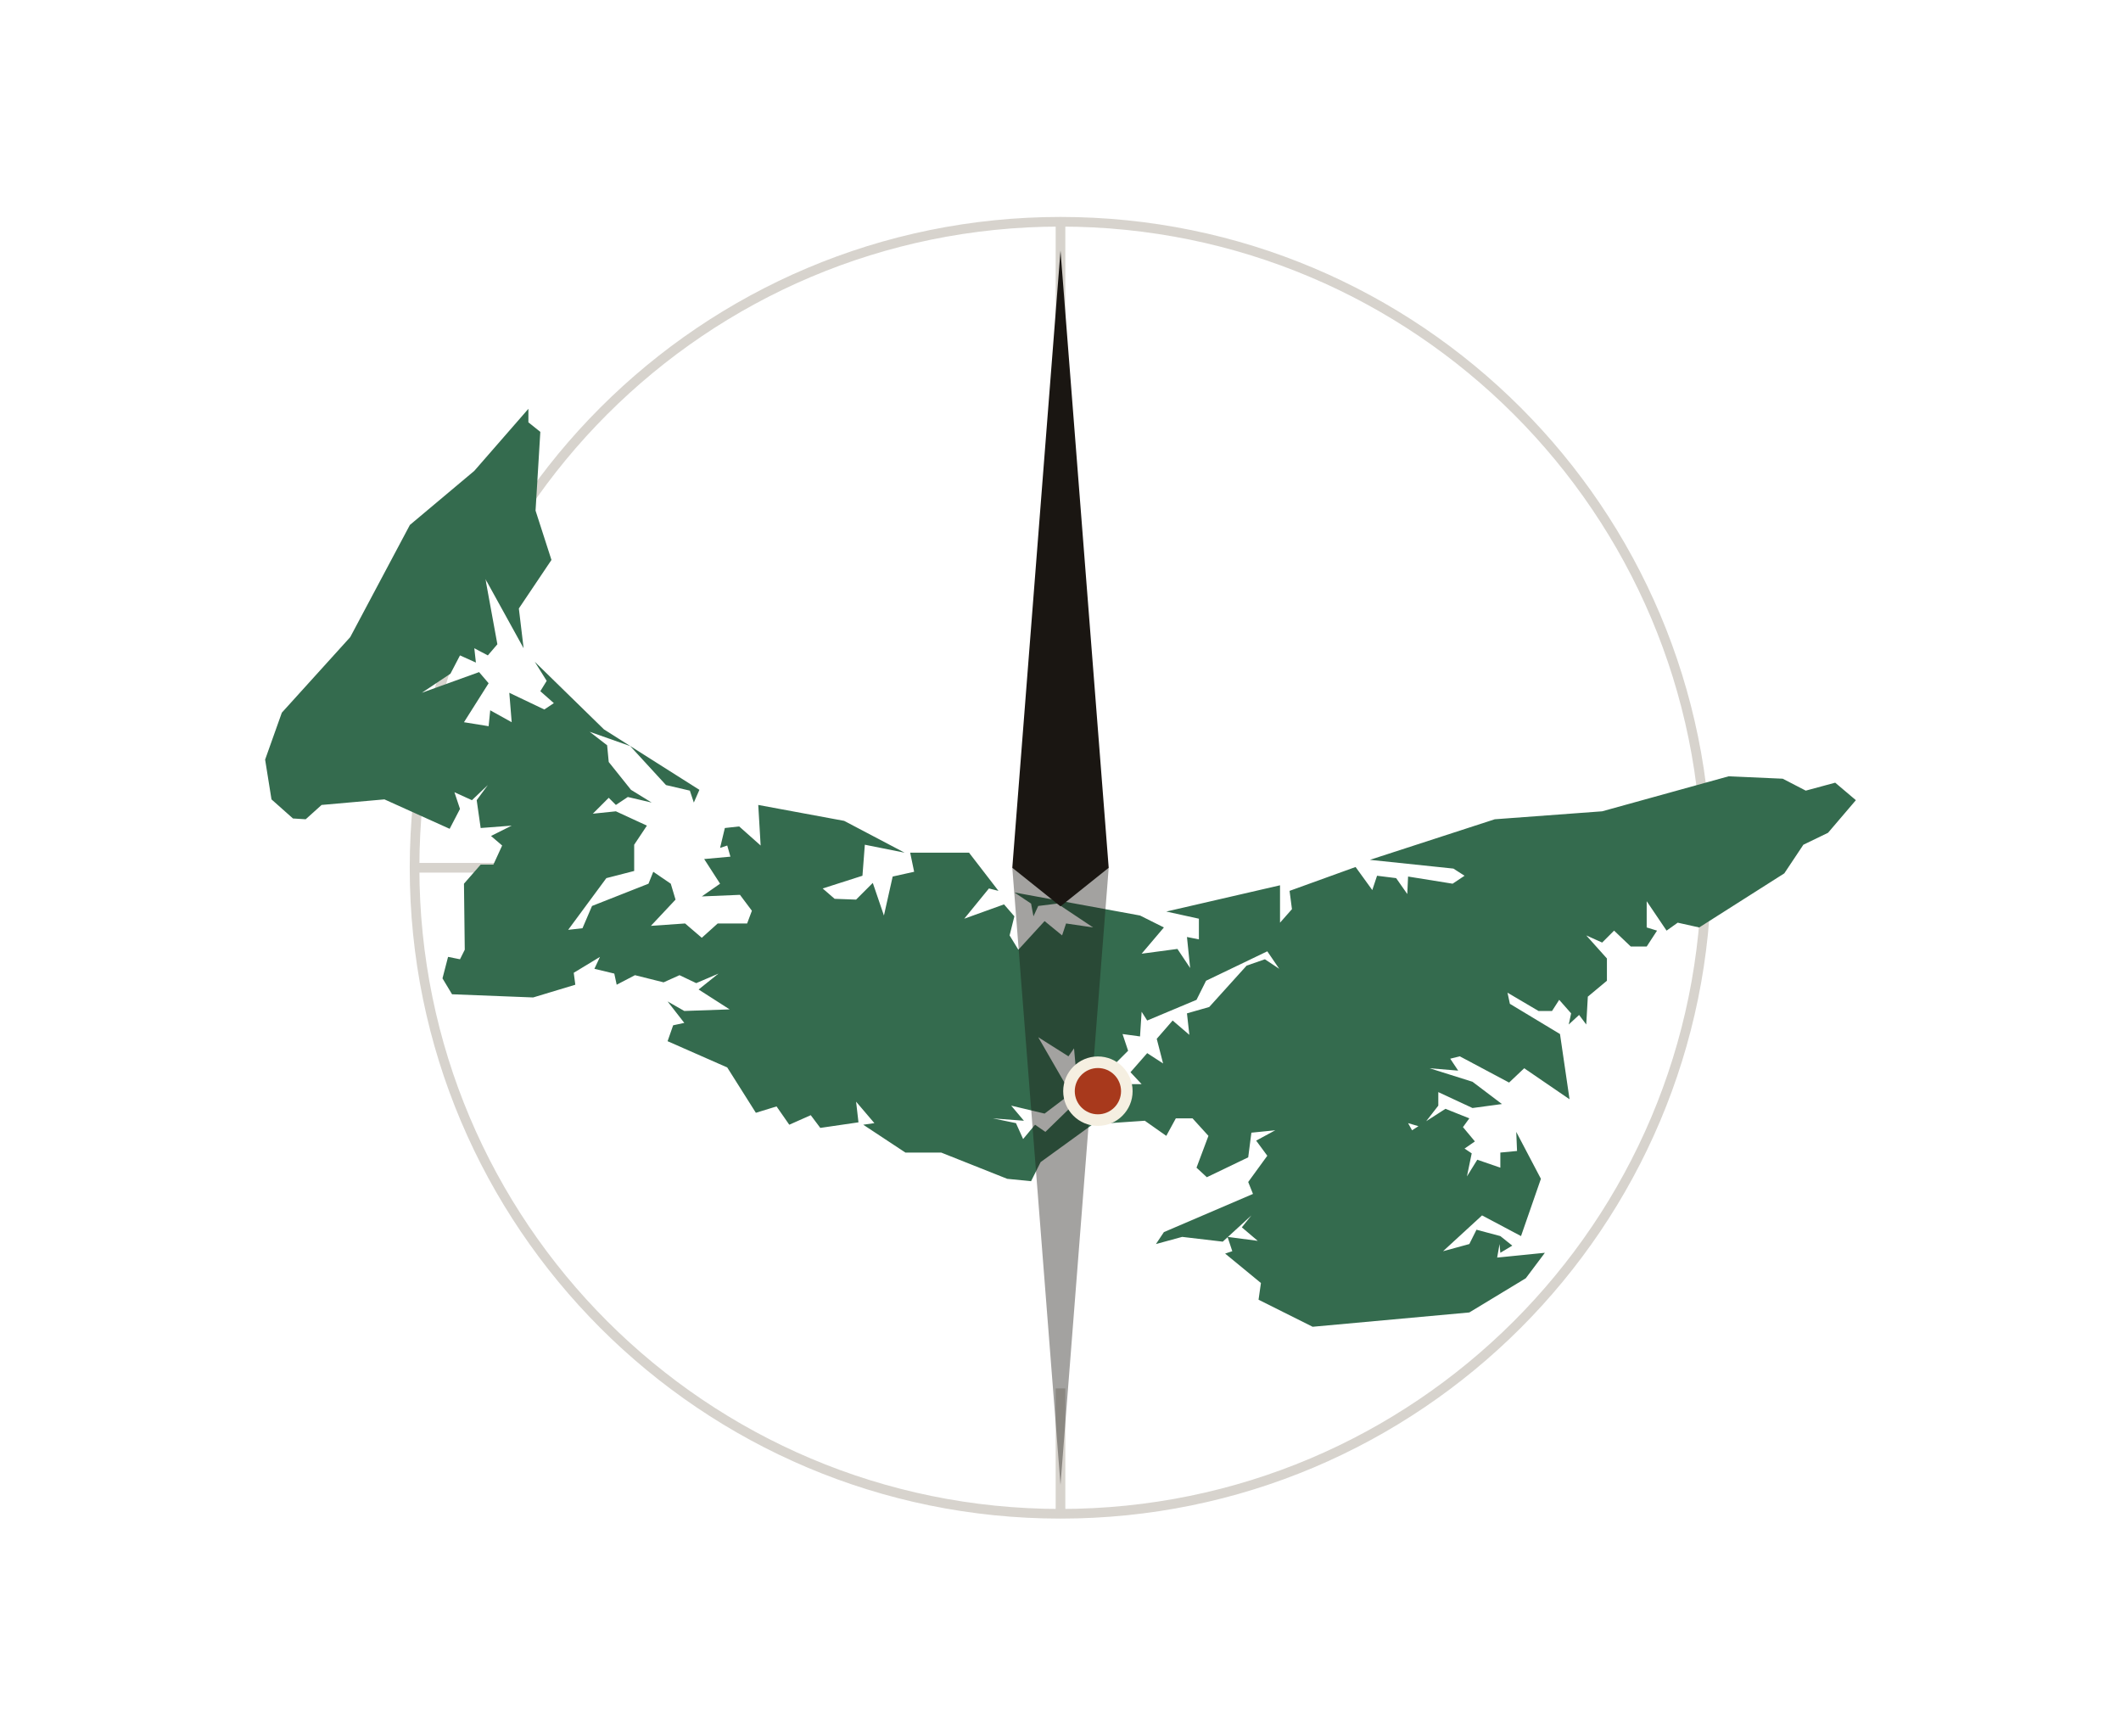
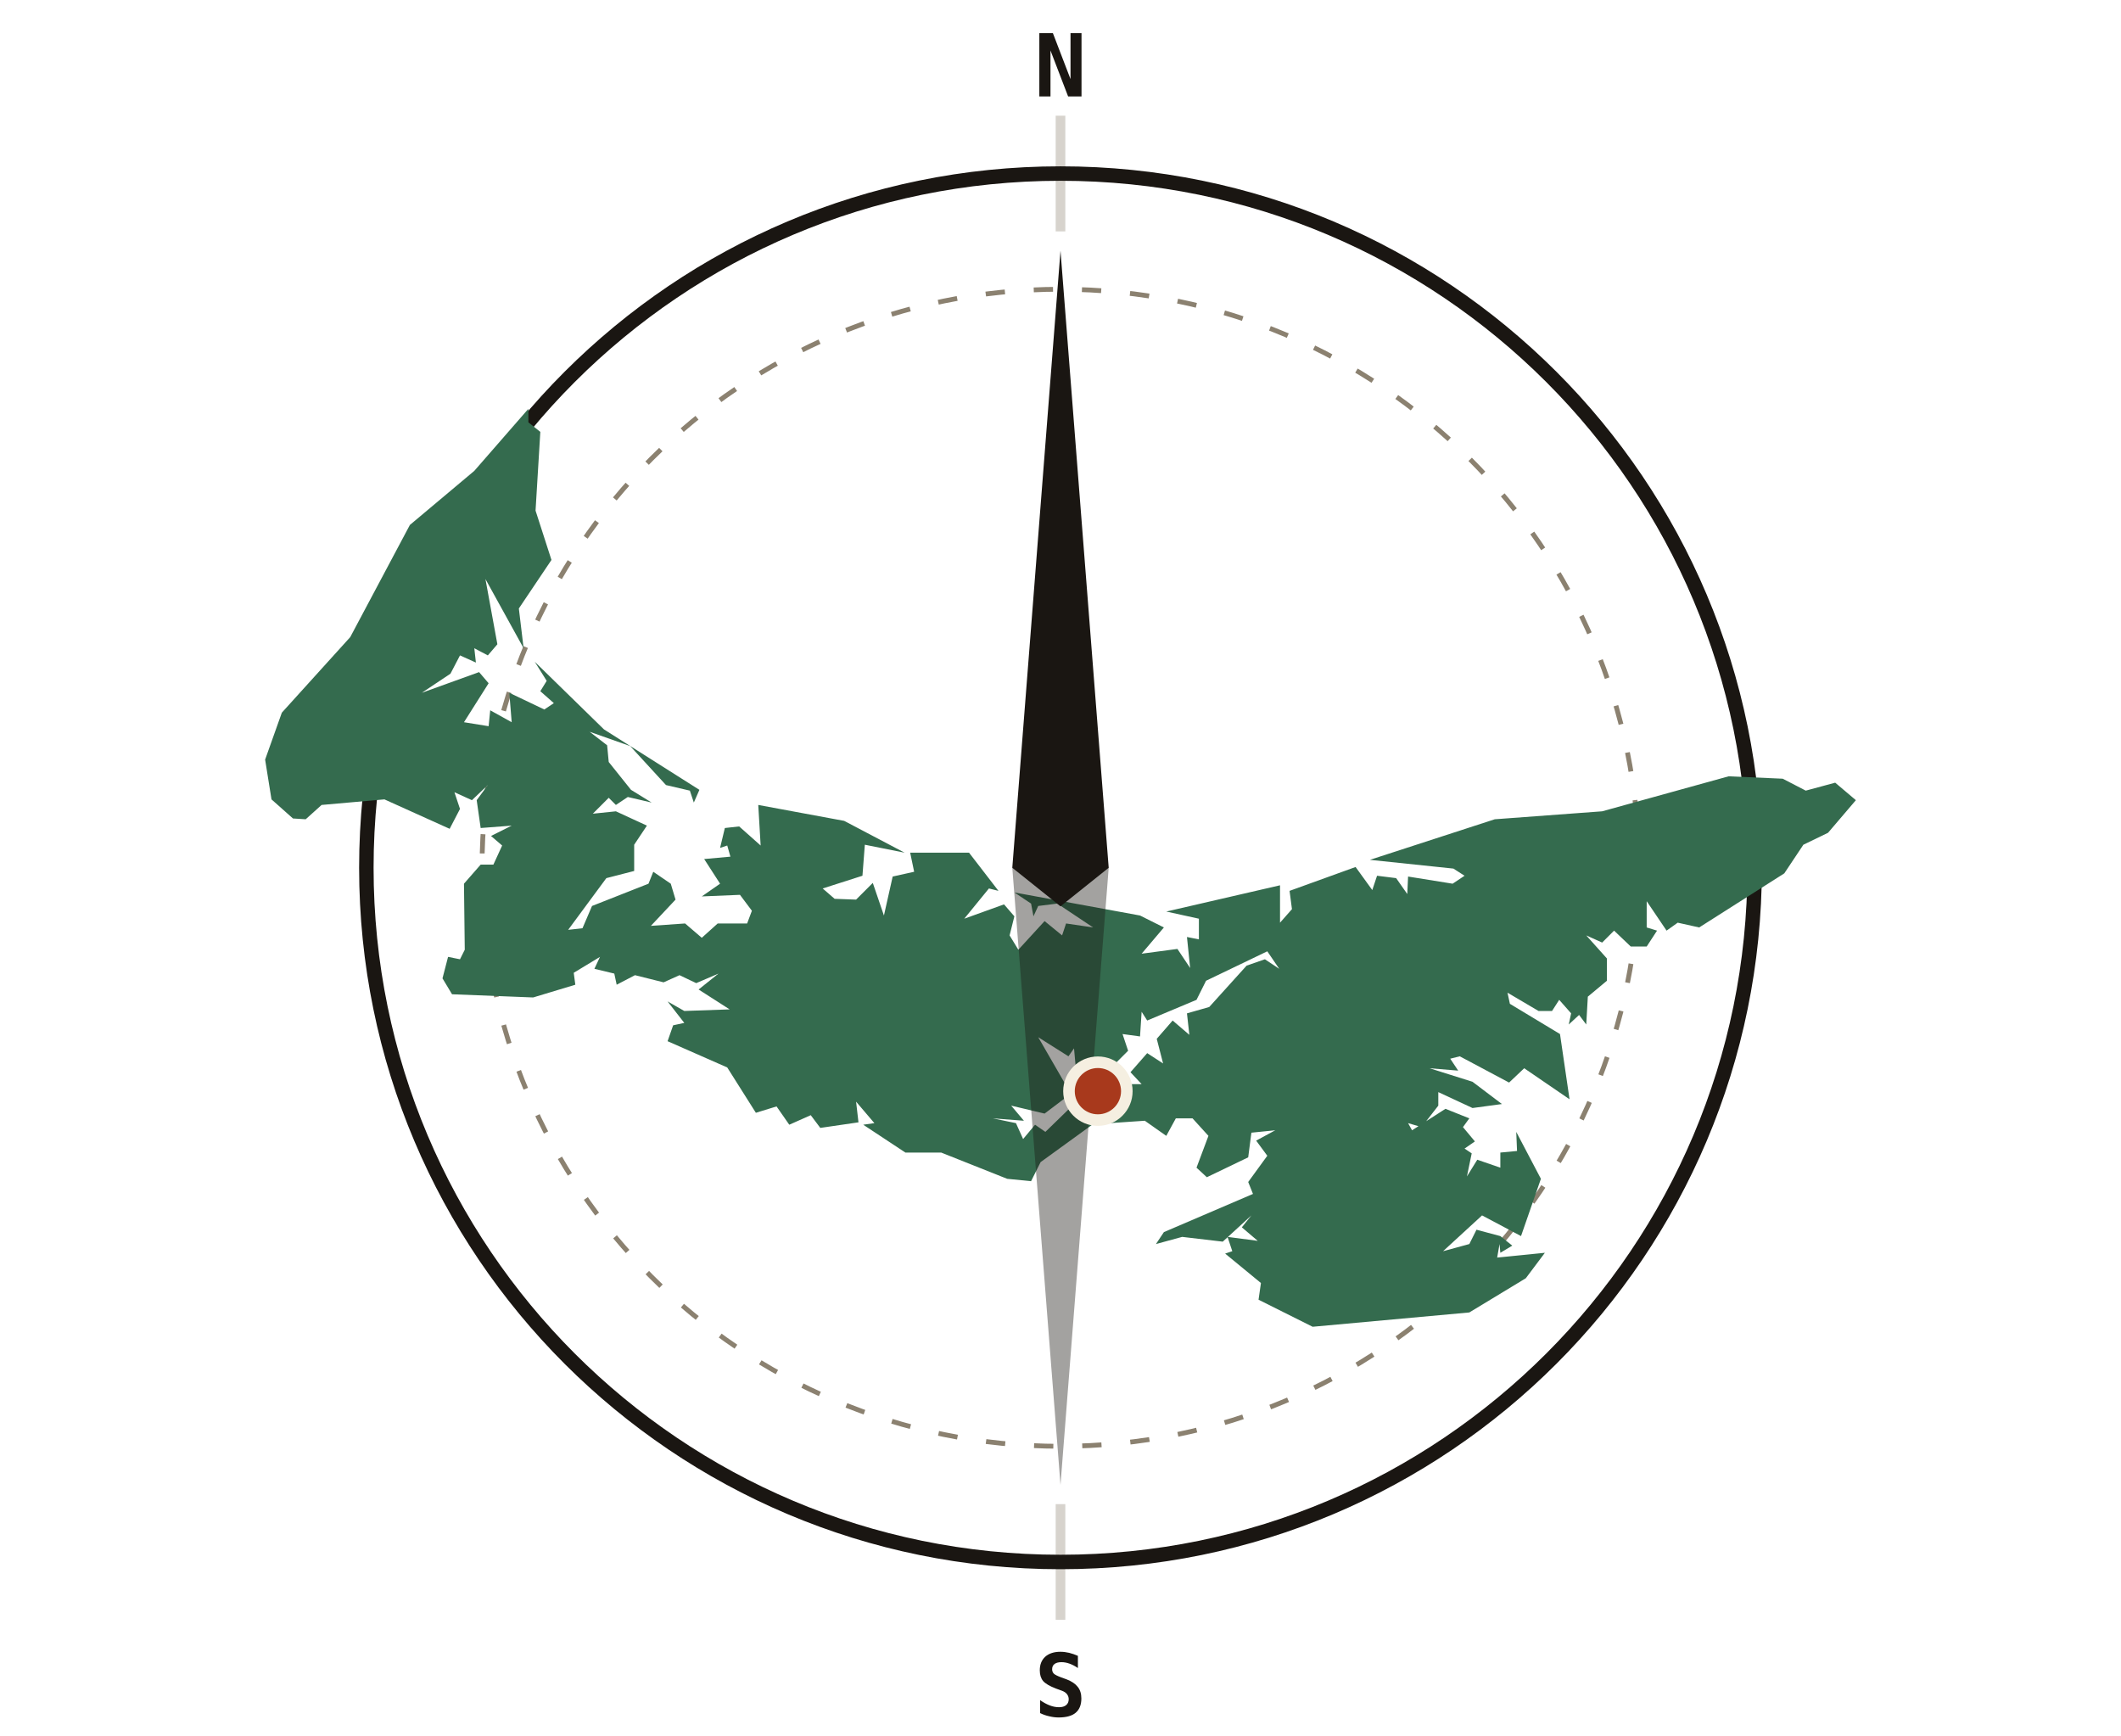
<svg xmlns="http://www.w3.org/2000/svg" width="220" height="180" viewBox="-110 -90 220 180" role="img" aria-labelledby="title desc">
  <defs>
    <path id="pei-shape" d="M0 44.1 L2.1 38.2 L10.7 28.7 L18.2 14.6 L26.3 7.8 L33.1 0 L33.1 1.7 L34.6 2.9 L34 12.8 L36 19 L31.9 25.1 L32.5 30.1 L27.7 21.4 L29.2 29.6 L28 31 L26.3 30.1 L26.5 31.9 L24.5 31 L23.3 33.3 L19.7 35.7 L26.9 33.1 L28.1 34.5 L25 39.4 L28.1 39.9 L28.3 37.9 L31 39.4 L30.7 35.7 L35.1 37.8 L36.3 37 L34.6 35.5 L35.4 34.2 L33.9 31.8 L42.6 40.3 L54.6 47.9 L53.9 49.5 L53.4 48 L50.4 47.3 L45.9 42.4 L40.8 40.6 L43 42.3 L43.2 44.4 L46 47.9 L48.6 49.5 L45.6 48.8 L44.1 49.8 L43.2 48.9 L41.2 50.9 L44.1 50.6 L48 52.4 L46.4 54.8 L46.4 58.1 L42.9 59 L38.1 65.5 L39.9 65.3 L41.1 62.5 L48.2 59.7 L48.8 58.2 L51 59.7 L51.6 61.7 L48.5 65 L52.8 64.7 L54.9 66.5 L56.9 64.7 L60.6 64.7 L61.2 63.1 L59.7 61.1 L54.9 61.3 L57.2 59.7 L55.2 56.6 L58.5 56.3 L58.1 54.9 L57.2 55.2 L57.8 52.7 L59.6 52.5 L62.3 54.9 L62 49.8 L72.8 51.8 L80.4 55.8 L75.4 54.8 L75.1 58.7 L70.1 60.3 L71.6 61.6 L74.3 61.7 L76.4 59.6 L77.8 63.7 L78.9 58.8 L81.6 58.2 L81.1 55.8 L88.5 55.8 L92.2 60.6 L91 60.3 L87.9 64.1 L92.9 62.3 L94.2 63.8 L93.6 66.2 L94.7 68 L98 64.4 L100.2 66.2 L100.7 64.7 L104.1 65.2 L99.6 62.2 L97.2 62.5 L96.6 63.8 L96.3 62.2 L94.2 60.8 L110 63.7 L113 65.2 L110.2 68.5 L114.7 67.9 L116.3 70.3 L115.9 66.4 L117.4 66.7 L117.4 64.1 L113.3 63.2 L127.6 59.9 L127.6 64.6 L129.1 62.9 L128.8 60.6 L137.1 57.6 L139.2 60.5 L139.8 58.7 L142.2 59 L143.6 61 L143.7 58.8 L149.3 59.7 L150.8 58.7 L149.4 57.8 L138.9 56.7 L154.6 51.6 L168.1 50.6 L184 46.2 L190.8 46.5 L193.7 48 L197.4 47 L200 49.2 L196.5 53.3 L193.4 54.8 L191 58.4 L180.3 65.2 L177.6 64.6 L176.2 65.6 L173.7 61.9 L173.7 65.2 L175 65.6 L173.7 67.6 L171.7 67.6 L169.6 65.6 L168.1 67.1 L166.1 66.2 L168.7 69.1 L168.7 71.9 L166.3 73.9 L166.1 77.4 L165.2 76.2 L163.9 77.4 L164.2 76 L162.7 74.3 L161.8 75.7 L160.1 75.7 L156.2 73.4 L156.5 74.8 L162.8 78.6 L164 86.8 L158.3 82.9 L156.4 84.7 L150.2 81.4 L149 81.7 L150 83.2 L146.4 82.9 L151.8 84.6 L155.5 87.4 L151.8 87.9 L147.5 85.9 L147.5 87.6 L145.4 90.3 L143.7 89.8 L144.2 90.7 L148.4 88 L151.4 89.2 L150.6 90.3 L152.1 92.1 L150.8 93 L151.7 93.6 L151.1 96.5 L152.4 94.4 L155.3 95.4 L155.3 93.5 L157.4 93.3 L157.3 90.9 L160.4 96.8 L157.9 104 L153 101.4 L148.1 105.9 L151.4 105 L152.3 103.2 L155.3 104 L156.8 105.2 L155.3 106.1 L155.2 105 L154.9 106.7 L160.9 106.1 L158.5 109.3 L151.4 113.6 L131.7 115.4 L124.9 112 L125.2 109.9 L120.7 106.2 L121.6 105.9 L121 104.1 L124.8 104.6 L122.8 102.9 L124 101.4 L120.4 104.7 L115.3 104.1 L112 105 L113 103.5 L124.2 98.7 L123.6 97.2 L126 93.9 L124.6 92 L127 90.7 L124 91 L123.6 94.1 L118.4 96.6 L117.1 95.4 L118.6 91.4 L116.6 89.2 L114.5 89.2 L113.3 91.4 L110.6 89.5 L106.2 89.8 L105.6 88.3 L108.5 85.9 L107.9 84.9 L110.2 84.9 L108.8 83.4 L110.9 81 L112.9 82.3 L112.1 79.2 L114.1 76.9 L116.2 78.7 L115.9 76 L118.7 75.2 L123.4 70 L125.7 69.2 L127.5 70.4 L126 68.2 L118.3 71.9 L117.1 74.3 L110.9 76.9 L110.2 75.8 L110 78.9 L107.8 78.6 L108.5 80.7 L104.3 84.9 L102 83.7 L101.7 80.4 L101 81.4 L97.2 79 L101.3 86.1 L98 88.6 L93.8 87.6 L95.4 89.5 L91.5 89.2 L94.4 89.8 L95.3 91.8 L96.8 90 L98.1 90.9 L101.7 87.4 L104.4 89.7 L97.5 94.7 L96.3 97.1 L93.3 96.8 L85 93.5 L80.5 93.5 L75.2 90 L76.6 89.8 L74.3 87.1 L74.6 89.7 L69.8 90.4 L68.6 88.8 L65.9 90 L64.3 87.7 L61.7 88.5 L58.1 82.8 L50.6 79.5 L51.3 77.5 L52.7 77.2 L50.6 74.5 L52.7 75.7 L58.4 75.5 L54.5 73 L57 71 L54.2 72.2 L52.1 71.2 L50.1 72.1 L46.5 71.2 L44.2 72.4 L43.9 71 L41.4 70.4 L42.1 68.9 L38.8 70.9 L39 72.4 L33.7 74 L23.5 73.6 L22.3 71.6 L23 68.9 L24.5 69.2 L25.1 68 L25 59.7 L27.1 57.3 L28.7 57.3 L29.8 54.9 L28.4 53.7 L31 52.4 L27.1 52.7 L26.6 49.2 L28 47.3 L26 49.2 L23.8 48.2 L24.5 50.3 L23.2 52.8 L15 49.1 L7.1 49.8 L5.1 51.6 L3.5 51.5 L0.8 49.1 L0 44.1Z" />
  </defs>
  <g fill="none" stroke="#8b8170" stroke-width="1" opacity="0.35">
-     <circle r="67" />
-     <line x1="-67" y1="0" x2="-54" y2="0" />
-     <line x1="54" y1="0" x2="67" y2="0" />
-     <line x1="0" y1="-67" x2="0" y2="-54" />
-     <line x1="0" y1="54" x2="0" y2="67" />
+     <line x1="0" y1="-78" x2="0" y2="-66" />
+     <line x1="0" y1="66" x2="0" y2="78" />
+   </g>
+   <circle r="72" fill="none" stroke="#1a1612" stroke-width="1.5" />
+   <circle r="60" fill="none" stroke="#8b8170" stroke-width="0.5" stroke-dasharray="2 3" />
+   <g font-family="IBM Plex Mono, monospace" font-size="9" fill="#1a1612" font-weight="600" text-anchor="middle">
+     <text y="-80">N</text>
+     <text y="88">S</text>
  </g>
  <g transform="translate(-82.5, -47.6)" fill="#346b4e">
    <use href="#pei-shape" transform="scale(0.825)" />
  </g>
  <path d="M 0 -64 L 5 0 L 0 4 L -5 0 Z" fill="#1a1612" />
  <path d="M 0 64 L 5 0 L -5 0 Z" fill="#1a1612" opacity="0.4" />
  <circle cx="3.88" cy="23.17" r="3" fill="#a8391c" stroke="#f5efe1" stroke-width="1.2" />
</svg>
